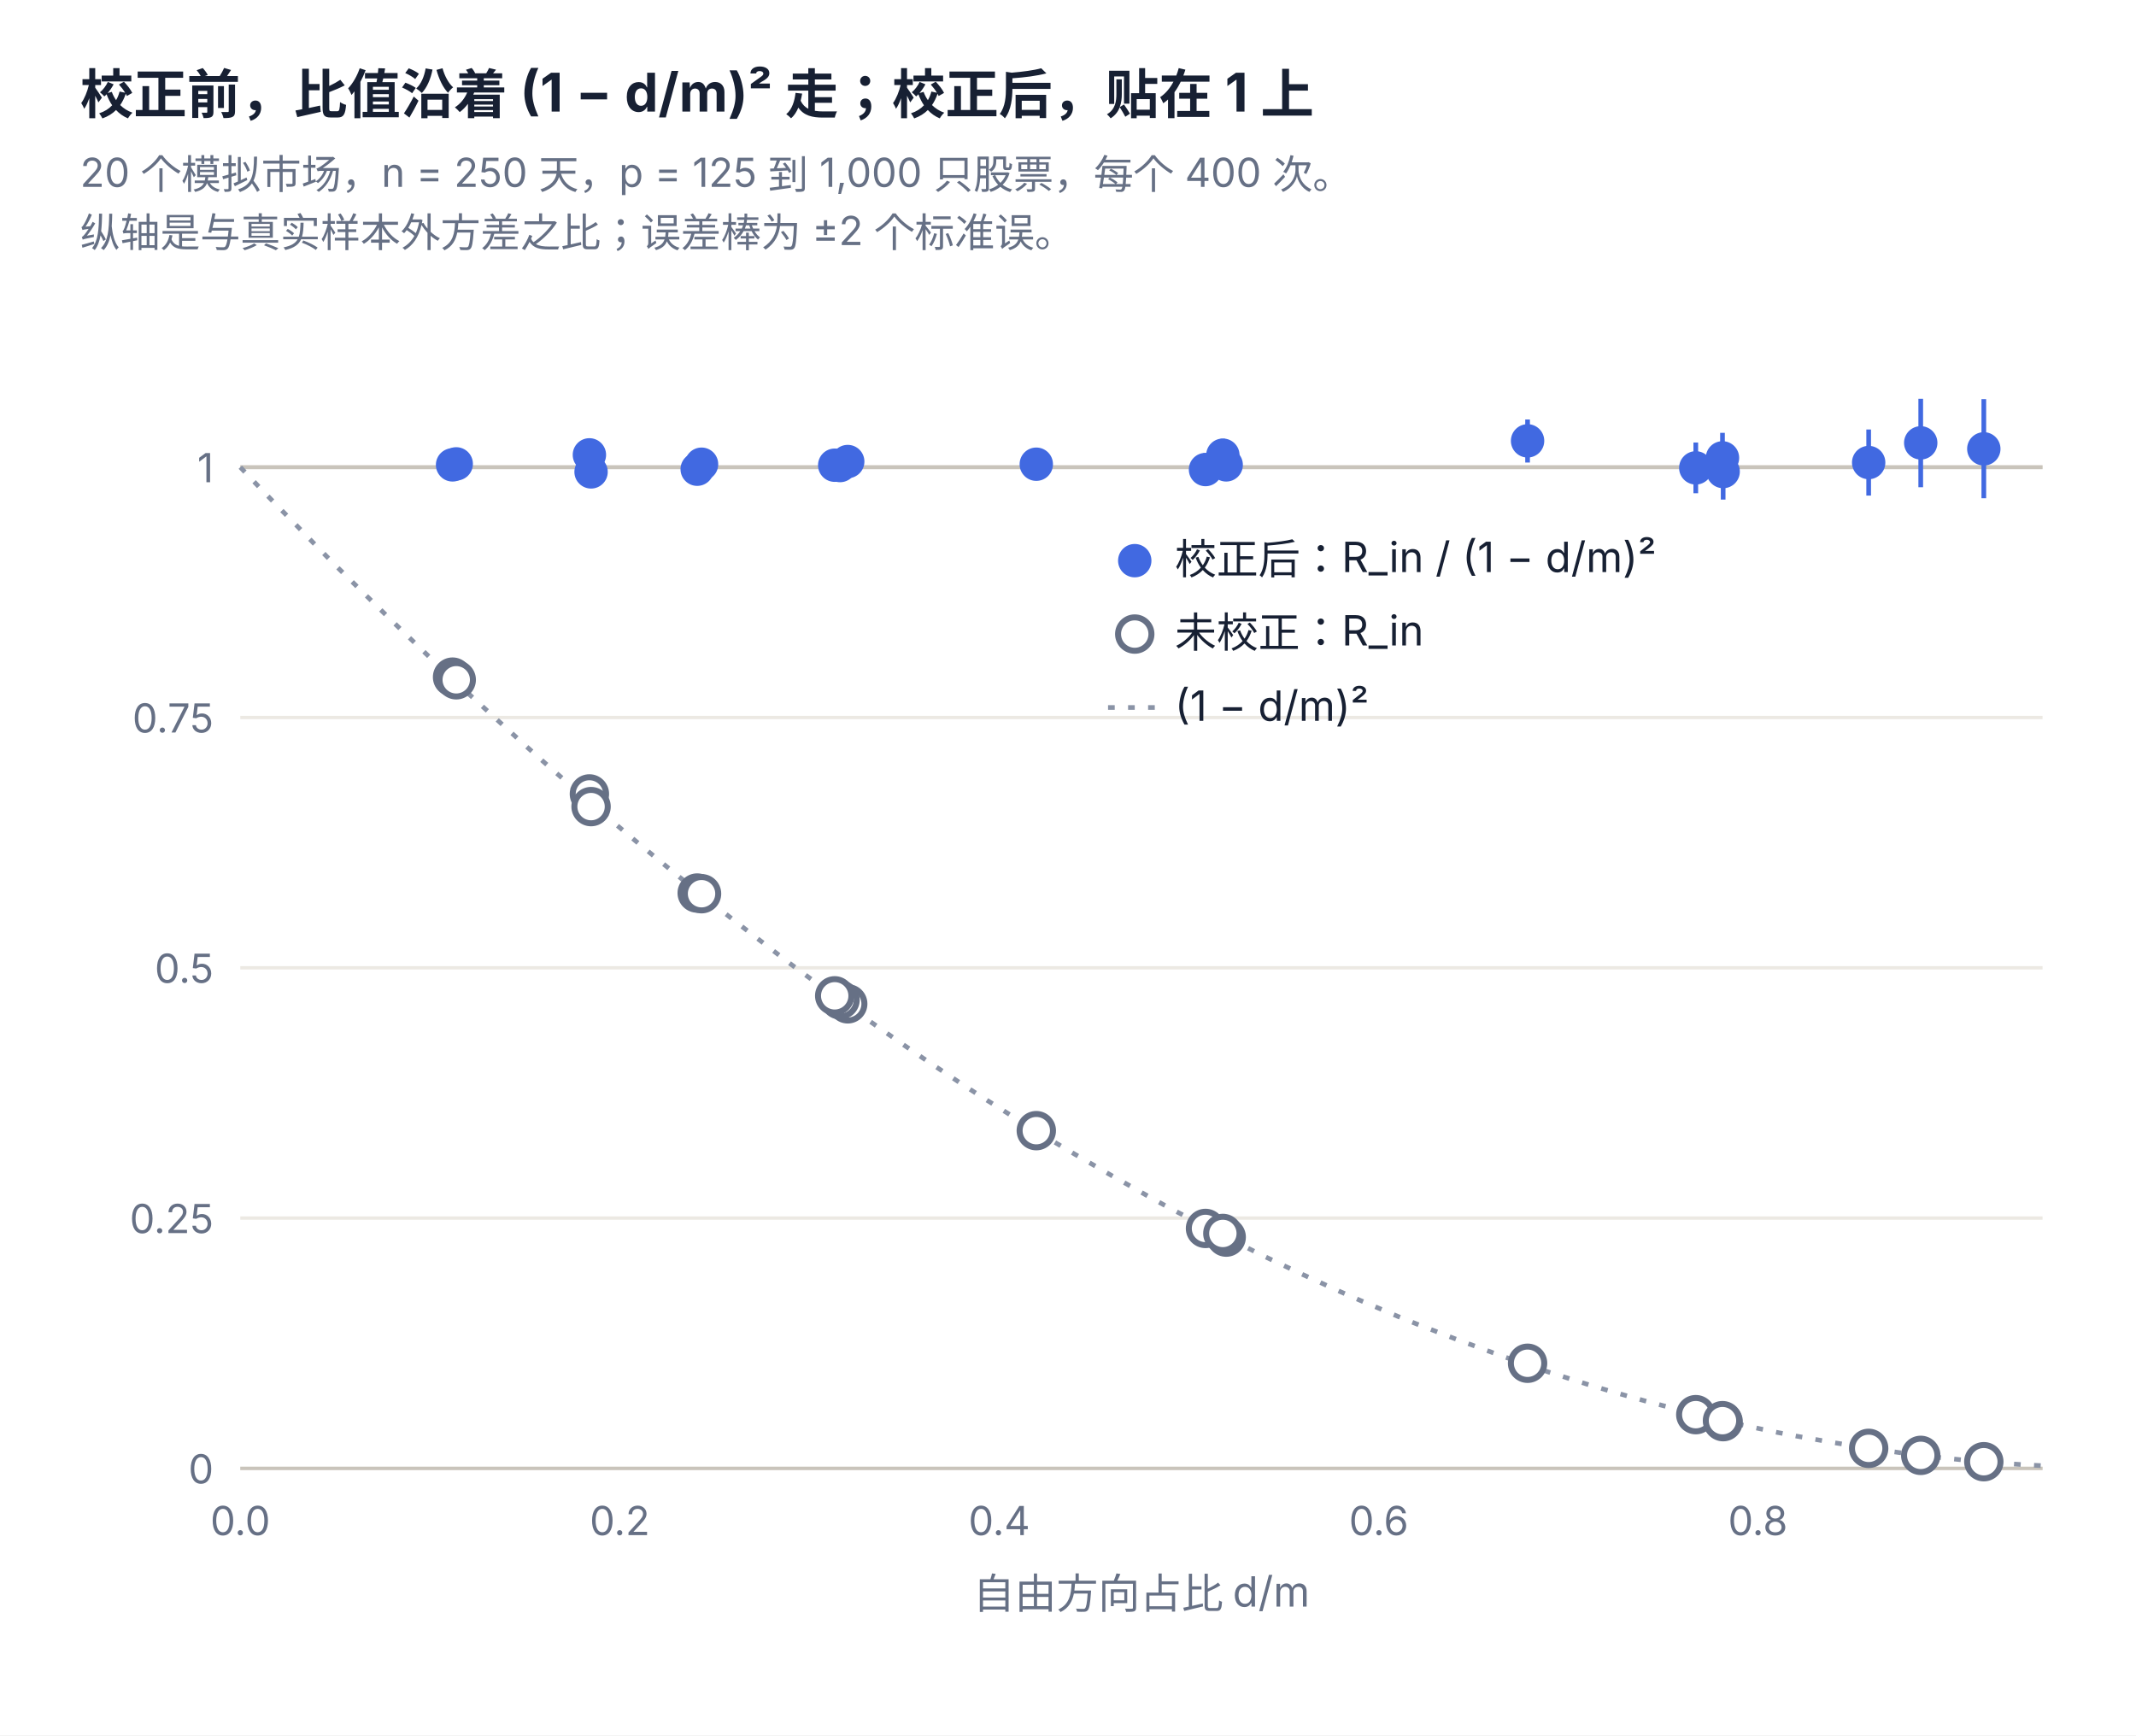
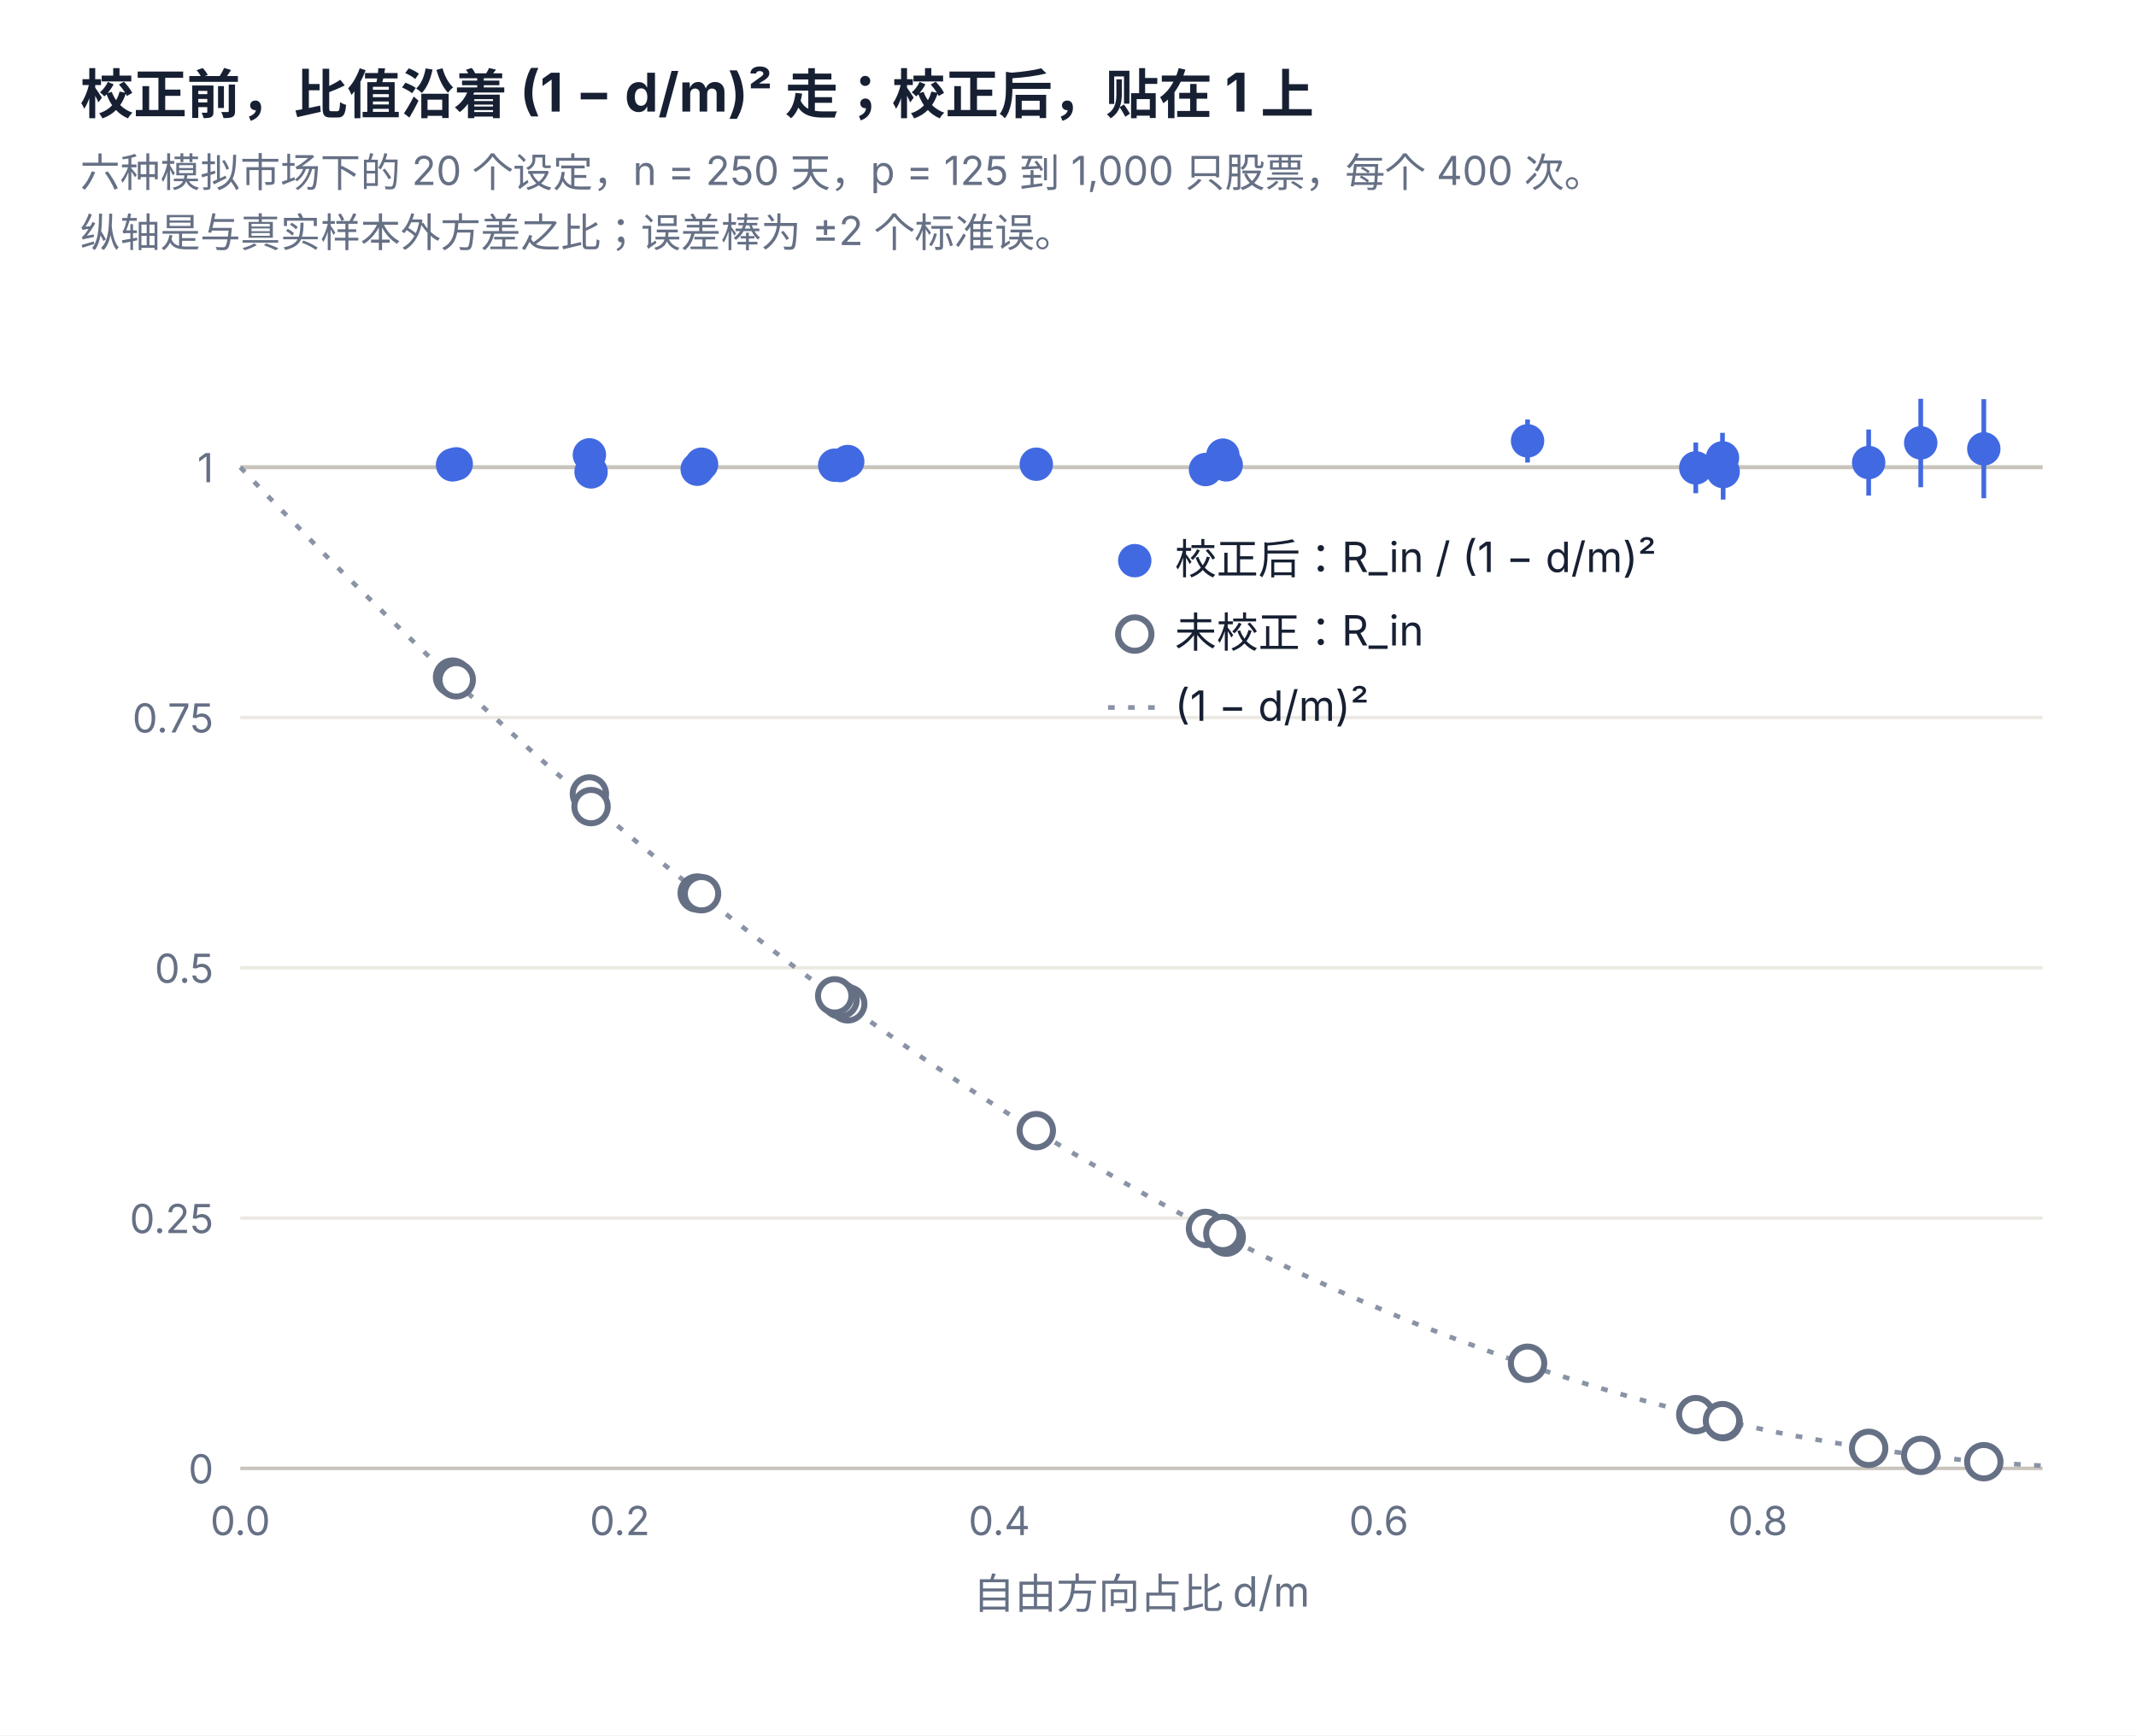
<svg xmlns="http://www.w3.org/2000/svg" width="640" height="520" viewBox="0 0 640 520" role="img" aria-label="校正前，比值沿着 (1 − d/m)² 走；校正后，贴在 1 上" font-family="Inter, -apple-system, BlinkMacSystemFont, 'Segoe UI', 'Helvetica Neue', Arial, sans-serif">
  <rect width="640" height="520" fill="#ffffff" />
  <text x="24.0" y="34.0" font-size="16" fill="#172033" text-anchor="start" font-weight="650">校正前，比值沿着 (1 − d/m)² 走；校正后，贴在 1 上</text>
-   <text x="24.0" y="56.0" font-size="12" fill="#667085" text-anchor="start" font-weight="400">20 个模拟市场，n = 250 天，p = 125 到 1,000 只股票，每个 400 次。</text>
+   <text x="24.0" y="56.0" font-size="12" fill="#667085" text-anchor="start" font-weight="400">六种模拟市场下的 20 个设定，n = 250 天，p = 125 到 1,000 只股票，每个 400 次。</text>
  <text x="24.0" y="74.0" font-size="12" fill="#667085" text-anchor="start" font-weight="400">纵轴是与真实样本外方差之比；误差棒为 ±2 个标准误。</text>
  <line x1="72" x2="612" y1="440.0" y2="440.0" stroke="#ece9e3" stroke-width="1" />
  <text x="64.0" y="444.5" font-size="12" fill="#667085" text-anchor="end" font-weight="400">0</text>
  <line x1="72" x2="612" y1="365.0" y2="365.0" stroke="#ece9e3" stroke-width="1" />
  <text x="64.0" y="369.5" font-size="12" fill="#667085" text-anchor="end" font-weight="400">0.25</text>
  <line x1="72" x2="612" y1="290.0" y2="290.0" stroke="#ece9e3" stroke-width="1" />
  <text x="64.0" y="294.5" font-size="12" fill="#667085" text-anchor="end" font-weight="400">0.5</text>
  <line x1="72" x2="612" y1="215.0" y2="215.0" stroke="#ece9e3" stroke-width="1" />
  <text x="64.0" y="219.5" font-size="12" fill="#667085" text-anchor="end" font-weight="400">0.75</text>
  <line x1="72" x2="612" y1="140.0" y2="140.0" stroke="#ece9e3" stroke-width="1" />
  <text x="64.0" y="144.5" font-size="12" fill="#667085" text-anchor="end" font-weight="400">1</text>
  <text x="72.0" y="460.0" font-size="12" fill="#667085" text-anchor="middle" font-weight="400">0.0</text>
  <text x="185.7" y="460.0" font-size="12" fill="#667085" text-anchor="middle" font-weight="400">0.2</text>
  <text x="299.4" y="460.0" font-size="12" fill="#667085" text-anchor="middle" font-weight="400">0.4</text>
  <text x="413.1" y="460.0" font-size="12" fill="#667085" text-anchor="middle" font-weight="400">0.6</text>
  <text x="526.7" y="460.0" font-size="12" fill="#667085" text-anchor="middle" font-weight="400">0.8</text>
  <line x1="72" x2="612" y1="440" y2="440" stroke="#c9c4bb" stroke-width="1" />
  <text x="342.0" y="482.0" font-size="12.5" fill="#667085" text-anchor="middle" font-weight="400">自由方向占比 d/m</text>
  <line x1="72" x2="612" y1="140.0" y2="140.0" stroke="#c9c4bb" stroke-width="1.2" />
  <polyline points="72.0,140.0 77.7,146.0 83.4,151.9 89.1,157.7 94.7,163.5 100.4,169.3 106.1,174.9 111.8,180.5 117.5,186.1 123.2,191.6 128.8,197.0 134.5,202.4 140.2,207.7 145.9,212.9 151.6,218.1 157.3,223.3 162.9,228.3 168.6,233.3 174.3,238.3 180.0,243.2 185.7,248.0 191.4,252.8 197.1,257.5 202.7,262.1 208.4,266.7 214.1,271.2 219.8,275.7 225.5,280.1 231.2,284.5 236.8,288.8 242.5,293.0 248.2,297.2 253.9,301.3 259.6,305.3 265.3,309.3 270.9,313.2 276.6,317.1 282.3,320.9 288.0,324.7 293.7,328.4 299.4,332.0 305.1,335.6 310.7,339.1 316.4,342.5 322.1,345.9 327.8,349.2 333.5,352.5 339.2,355.7 344.8,358.9 350.5,362.0 356.2,365.0 361.9,368.0 367.6,370.9 373.3,373.7 378.9,376.5 384.6,379.2 390.3,381.9 396.0,384.5 401.7,387.1 407.4,389.6 413.1,392.0 418.7,394.4 424.4,396.7 430.1,398.9 435.8,401.1 441.5,403.2 447.2,405.3 452.8,407.3 458.5,409.3 464.2,411.2 469.9,413.0 475.6,414.8 481.3,416.5 486.9,418.1 492.6,419.7 498.3,421.2 504.0,422.7 509.7,424.1 515.4,425.5 521.1,426.8 526.7,428.0 532.4,429.2 538.1,430.3 543.8,431.3 549.5,432.3 555.2,433.2 560.8,434.1 566.5,434.9 572.2,435.7 577.9,436.4 583.6,437.0 589.3,437.6 594.9,438.1 600.6,438.5 606.3,438.9 612.0,439.2" fill="none" stroke="#8a93a6" stroke-width="1.4" stroke-dasharray="2 4" />
  <circle cx="310.5" cy="338.8" r="5" fill="#ffffff" stroke="#667085" stroke-width="1.8" />
  <line x1="310.5" x2="310.5" y1="143.3" y2="134.9" stroke="#4169e1" stroke-width="1.4" />
  <circle cx="310.5" cy="139.1" r="5" fill="#4169e1" />
  <circle cx="457.7" cy="408.5" r="5" fill="#ffffff" stroke="#667085" stroke-width="1.8" />
  <line x1="457.7" x2="457.7" y1="138.6" y2="125.7" stroke="#4169e1" stroke-width="1.4" />
  <circle cx="457.7" cy="132.1" r="5" fill="#4169e1" />
  <circle cx="559.9" cy="434.0" r="5" fill="#ffffff" stroke="#667085" stroke-width="1.8" />
  <line x1="559.9" x2="559.9" y1="148.5" y2="128.7" stroke="#4169e1" stroke-width="1.4" />
  <circle cx="559.9" cy="138.6" r="5" fill="#4169e1" />
  <circle cx="254.0" cy="300.8" r="5" fill="#ffffff" stroke="#667085" stroke-width="1.8" />
  <line x1="254.0" x2="254.0" y1="142.2" y2="134.4" stroke="#4169e1" stroke-width="1.4" />
  <circle cx="254.0" cy="138.3" r="5" fill="#4169e1" />
  <circle cx="361.2" cy="368.1" r="5" fill="#ffffff" stroke="#667085" stroke-width="1.8" />
  <line x1="361.2" x2="361.2" y1="145.5" y2="135.8" stroke="#4169e1" stroke-width="1.4" />
  <circle cx="361.2" cy="140.7" r="5" fill="#4169e1" />
  <circle cx="508.1" cy="423.9" r="5" fill="#ffffff" stroke="#667085" stroke-width="1.8" />
  <line x1="508.1" x2="508.1" y1="147.8" y2="132.6" stroke="#4169e1" stroke-width="1.4" />
  <circle cx="508.1" cy="140.2" r="5" fill="#4169e1" />
  <circle cx="594.4" cy="438.0" r="5" fill="#ffffff" stroke="#667085" stroke-width="1.8" />
  <line x1="594.4" x2="594.4" y1="149.3" y2="119.6" stroke="#4169e1" stroke-width="1.4" />
  <circle cx="594.4" cy="134.5" r="5" fill="#4169e1" />
  <circle cx="135.6" cy="202.9" r="5" fill="#ffffff" stroke="#667085" stroke-width="1.8" />
  <line x1="135.6" x2="135.6" y1="142.4" y2="136.3" stroke="#4169e1" stroke-width="1.4" />
  <circle cx="135.6" cy="139.3" r="5" fill="#4169e1" />
  <circle cx="176.6" cy="237.9" r="5" fill="#ffffff" stroke="#667085" stroke-width="1.8" />
  <line x1="176.6" x2="176.6" y1="139.4" y2="133.2" stroke="#4169e1" stroke-width="1.4" />
  <circle cx="176.6" cy="136.3" r="5" fill="#4169e1" />
  <circle cx="208.9" cy="267.6" r="5" fill="#ffffff" stroke="#667085" stroke-width="1.8" />
  <line x1="208.9" x2="208.9" y1="143.8" y2="137.4" stroke="#4169e1" stroke-width="1.4" />
  <circle cx="208.9" cy="140.6" r="5" fill="#4169e1" />
  <circle cx="251.7" cy="299.6" r="5" fill="#ffffff" stroke="#667085" stroke-width="1.8" />
  <line x1="251.7" x2="251.7" y1="143.1" y2="136.0" stroke="#4169e1" stroke-width="1.4" />
  <circle cx="251.7" cy="139.5" r="5" fill="#4169e1" />
  <circle cx="367.4" cy="370.7" r="5" fill="#ffffff" stroke="#667085" stroke-width="1.8" />
  <line x1="367.4" x2="367.4" y1="144.0" y2="134.6" stroke="#4169e1" stroke-width="1.4" />
  <circle cx="367.4" cy="139.3" r="5" fill="#4169e1" />
  <circle cx="516.3" cy="426.0" r="5" fill="#ffffff" stroke="#667085" stroke-width="1.8" />
  <line x1="516.3" x2="516.3" y1="149.7" y2="132.9" stroke="#4169e1" stroke-width="1.4" />
  <circle cx="516.3" cy="141.3" r="5" fill="#4169e1" />
  <circle cx="575.5" cy="436.1" r="5" fill="#ffffff" stroke="#667085" stroke-width="1.8" />
  <line x1="575.5" x2="575.5" y1="146.0" y2="119.5" stroke="#4169e1" stroke-width="1.4" />
  <circle cx="575.5" cy="132.7" r="5" fill="#4169e1" />
  <circle cx="136.7" cy="203.7" r="5" fill="#ffffff" stroke="#667085" stroke-width="1.8" />
  <line x1="136.7" x2="136.7" y1="142.3" y2="135.8" stroke="#4169e1" stroke-width="1.4" />
  <circle cx="136.7" cy="139.0" r="5" fill="#4169e1" />
  <circle cx="177.1" cy="241.7" r="5" fill="#ffffff" stroke="#667085" stroke-width="1.8" />
  <line x1="177.1" x2="177.1" y1="144.7" y2="138.1" stroke="#4169e1" stroke-width="1.4" />
  <circle cx="177.1" cy="141.4" r="5" fill="#4169e1" />
  <circle cx="210.2" cy="267.8" r="5" fill="#ffffff" stroke="#667085" stroke-width="1.8" />
  <line x1="210.2" x2="210.2" y1="143.0" y2="135.3" stroke="#4169e1" stroke-width="1.4" />
  <circle cx="210.2" cy="139.1" r="5" fill="#4169e1" />
  <circle cx="250.1" cy="298.4" r="5" fill="#ffffff" stroke="#667085" stroke-width="1.8" />
  <line x1="250.1" x2="250.1" y1="143.2" y2="135.6" stroke="#4169e1" stroke-width="1.4" />
  <circle cx="250.1" cy="139.4" r="5" fill="#4169e1" />
  <circle cx="366.4" cy="369.6" r="5" fill="#ffffff" stroke="#667085" stroke-width="1.8" />
  <line x1="366.4" x2="366.4" y1="141.3" y2="131.5" stroke="#4169e1" stroke-width="1.4" />
  <circle cx="366.4" cy="136.4" r="5" fill="#4169e1" />
  <circle cx="516.1" cy="425.7" r="5" fill="#ffffff" stroke="#667085" stroke-width="1.8" />
  <line x1="516.1" x2="516.1" y1="144.7" y2="129.7" stroke="#4169e1" stroke-width="1.4" />
  <circle cx="516.1" cy="137.2" r="5" fill="#4169e1" />
  <circle cx="340" cy="168" r="5" fill="#4169e1" />
  <text x="352.0" y="172.0" font-size="12.5" fill="#172033" text-anchor="start" font-weight="400">校正后：R_in / (1 − d/m)²</text>
  <circle cx="340" cy="190" r="5" fill="#ffffff" stroke="#667085" stroke-width="1.8" />
  <text x="352.0" y="194.0" font-size="12.5" fill="#172033" text-anchor="start" font-weight="400">未校正：R_in</text>
  <line x1="332" x2="346" y1="212" y2="212" stroke="#8a93a6" stroke-width="1.4" stroke-dasharray="2 4" />
  <text x="352.0" y="216.0" font-size="12.5" fill="#172033" text-anchor="start" font-weight="400">(1 − d/m)²</text>
</svg>
